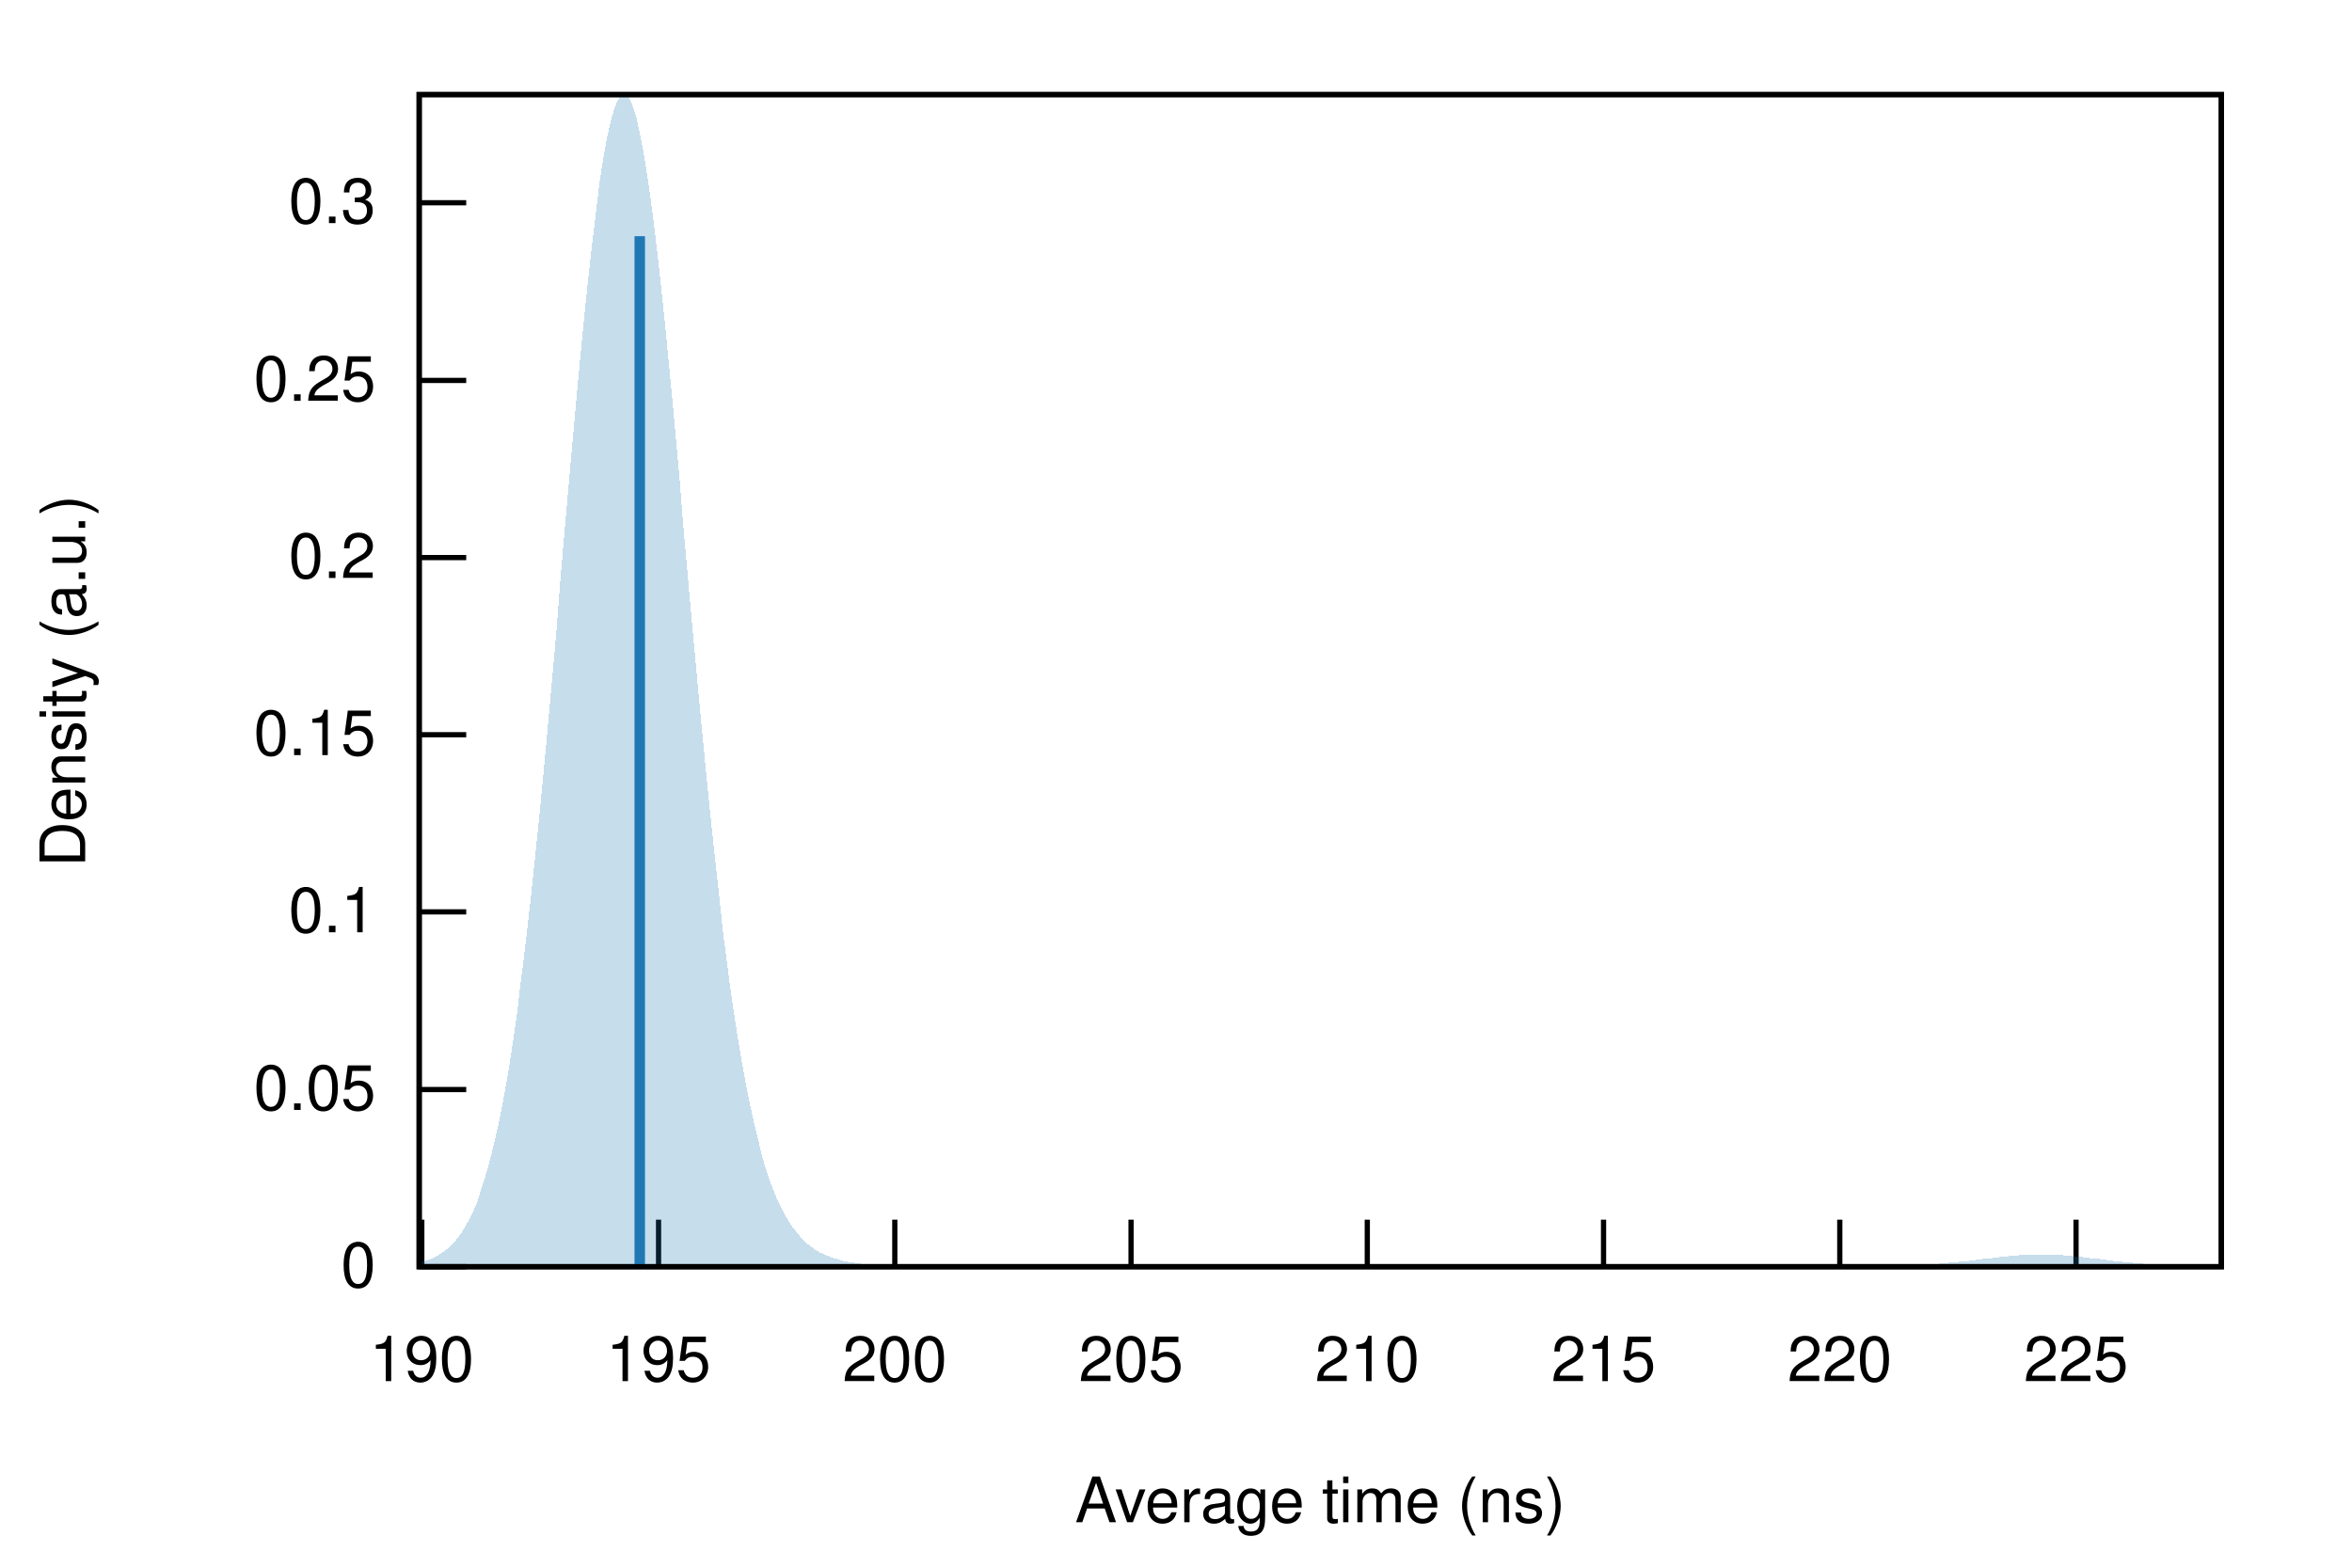
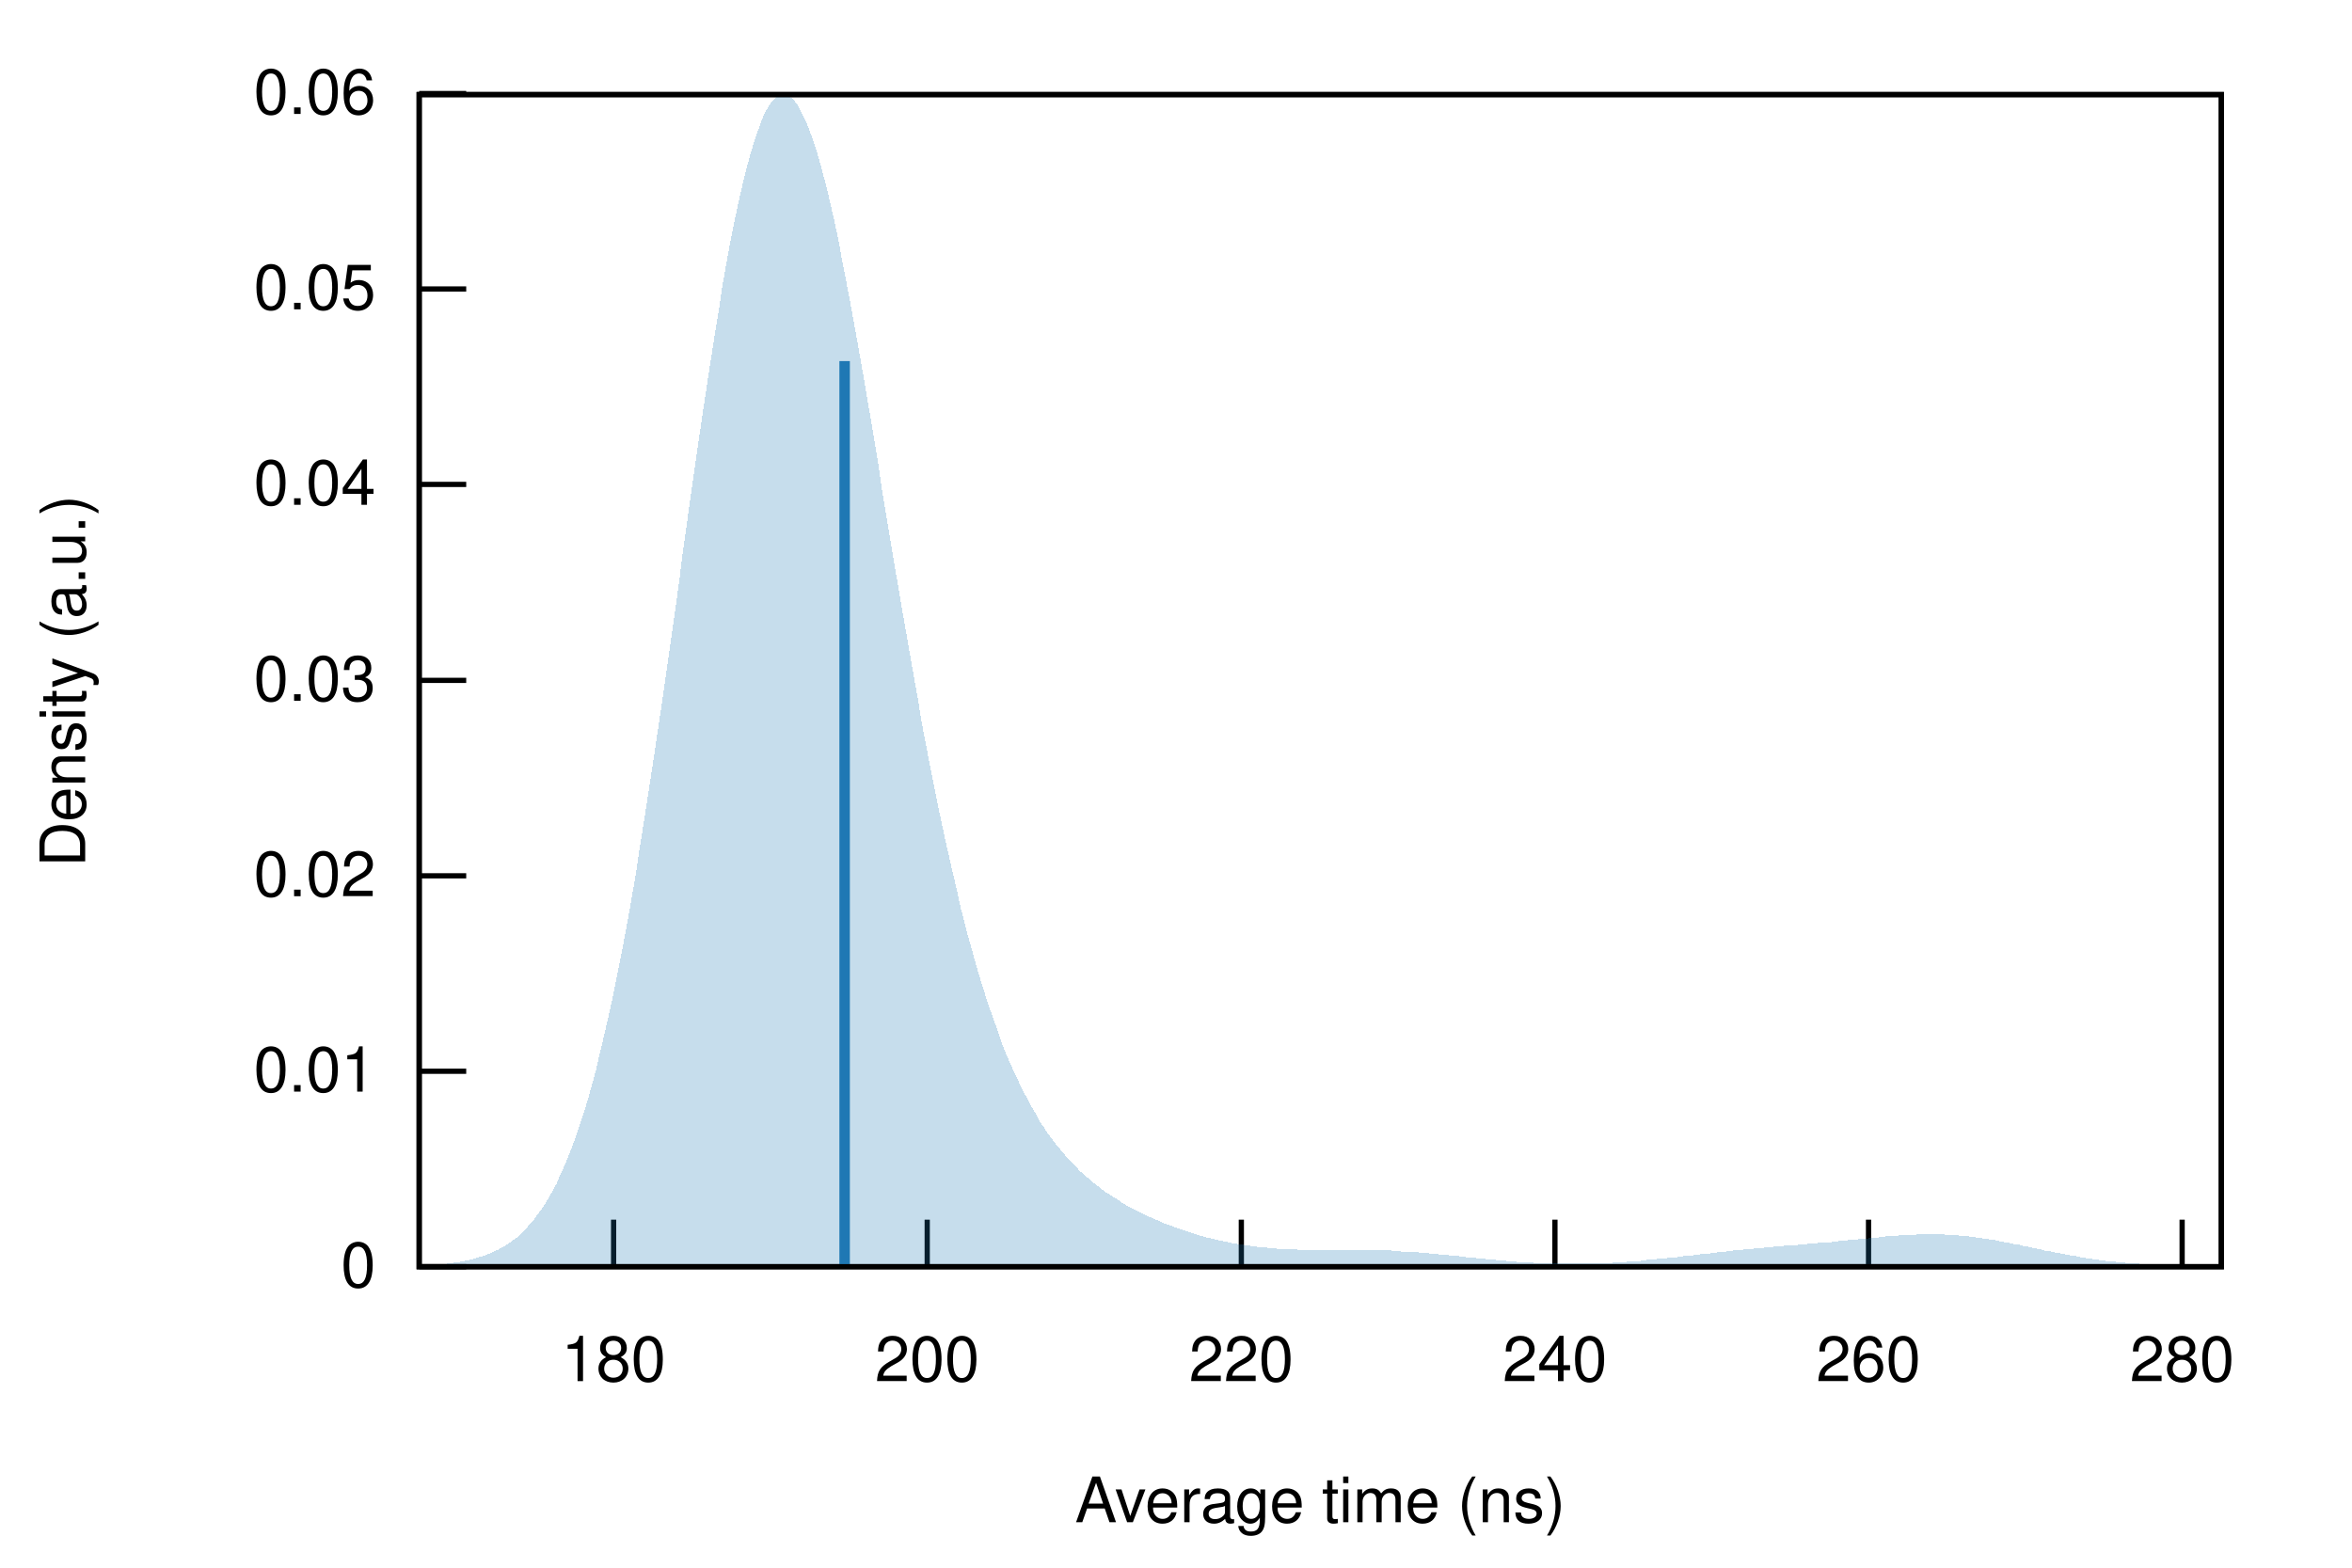
<svg xmlns="http://www.w3.org/2000/svg" xmlns:xlink="http://www.w3.org/1999/xlink" viewBox="0 0 450 300">
  <g id="gnuplot_canvas">
    <rect x="0" y="0" width="450" height="300" fill="none" />
    <defs>
      <circle id="gpDot" r="0.5" stroke-width="0.5" />
      <path id="gpPt0" stroke-width="0.222" stroke="currentColor" d="M-1,0 h2 M0,-1 v2" />
      <path id="gpPt1" stroke-width="0.222" stroke="currentColor" d="M-1,-1 L1,1 M1,-1 L-1,1" />
      <path id="gpPt2" stroke-width="0.222" stroke="currentColor" d="M-1,0 L1,0 M0,-1 L0,1 M-1,-1 L1,1 M-1,1 L1,-1" />
      <rect id="gpPt3" stroke-width="0.222" stroke="currentColor" x="-1" y="-1" width="2" height="2" />
      <rect id="gpPt4" stroke-width="0.222" stroke="currentColor" fill="currentColor" x="-1" y="-1" width="2" height="2" />
      <circle id="gpPt5" stroke-width="0.222" stroke="currentColor" cx="0" cy="0" r="1" />
      <use xlink:href="#gpPt5" id="gpPt6" fill="currentColor" stroke="none" />
      <path id="gpPt7" stroke-width="0.222" stroke="currentColor" d="M0,-1.33 L-1.33,0.67 L1.33,0.67 z" />
      <use xlink:href="#gpPt7" id="gpPt8" fill="currentColor" stroke="none" />
      <use xlink:href="#gpPt7" id="gpPt9" stroke="currentColor" transform="rotate(180)" />
      <use xlink:href="#gpPt9" id="gpPt10" fill="currentColor" stroke="none" />
      <use xlink:href="#gpPt3" id="gpPt11" stroke="currentColor" transform="rotate(45)" />
      <use xlink:href="#gpPt11" id="gpPt12" fill="currentColor" stroke="none" />
      <path id="gpPt13" stroke-width="0.222" stroke="currentColor" d="M0,1.330 L1.265,0.411 L0.782,-1.067 L-0.782,-1.076 L-1.265,0.411 z" />
      <use xlink:href="#gpPt13" id="gpPt14" fill="currentColor" stroke="none" />
      <filter id="textbox" filterUnits="objectBoundingBox" x="0" y="0" height="1" width="1">
        <feFlood flood-color="white" flood-opacity="1" result="bgnd" />
        <feComposite in="SourceGraphic" in2="bgnd" operator="atop" />
      </filter>
      <filter id="greybox" filterUnits="objectBoundingBox" x="0" y="0" height="1" width="1">
        <feFlood flood-color="lightgrey" flood-opacity="1" result="grey" />
        <feComposite in="SourceGraphic" in2="grey" operator="atop" />
      </filter>
    </defs>
    <g fill="none" color="white" stroke="currentColor" stroke-width="1.00" stroke-linecap="butt" stroke-linejoin="miter">
</g>
    <g fill="none" color="black" stroke="currentColor" stroke-width="1.00" stroke-linecap="butt" stroke-linejoin="miter">
      <path stroke="black" d="M80.2,242.4 L89.2,242.4  " />
      <g transform="translate(71.9,246.3)" stroke="none" fill="black" font-family="Helvetica" font-size="12.00" text-anchor="end">
        <text>
          <tspan font-family="Helvetica"> 0</tspan>
        </text>
      </g>
    </g>
    <g fill="none" color="black" stroke="currentColor" stroke-width="1.00" stroke-linecap="butt" stroke-linejoin="miter">
-       <path stroke="black" d="M80.2,208.5 L89.2,208.5  " />
-       <g transform="translate(71.9,212.4)" stroke="none" fill="black" font-family="Helvetica" font-size="12.00" text-anchor="end">
+       <path stroke="black" d="M80.2,205.0 L89.2,205.0  " />
+       <g transform="translate(71.9,208.9)" stroke="none" fill="black" font-family="Helvetica" font-size="12.00" text-anchor="end">
+         <text>
+           <tspan font-family="Helvetica"> 0.01</tspan>
+         </text>
+       </g>
+     </g>
+     <g fill="none" color="black" stroke="currentColor" stroke-width="1.00" stroke-linecap="butt" stroke-linejoin="miter">
+       <path stroke="black" d="M80.2,167.6 L89.2,167.6  " />
+       <g transform="translate(71.9,171.5)" stroke="none" fill="black" font-family="Helvetica" font-size="12.00" text-anchor="end">
+         <text>
+           <tspan font-family="Helvetica"> 0.02</tspan>
+         </text>
+       </g>
+     </g>
+     <g fill="none" color="black" stroke="currentColor" stroke-width="1.00" stroke-linecap="butt" stroke-linejoin="miter">
+       <path stroke="black" d="M80.2,130.2 L89.2,130.2  " />
+       <g transform="translate(71.9,134.1)" stroke="none" fill="black" font-family="Helvetica" font-size="12.00" text-anchor="end">
+         <text>
+           <tspan font-family="Helvetica"> 0.03</tspan>
+         </text>
+       </g>
+     </g>
+     <g fill="none" color="black" stroke="currentColor" stroke-width="1.00" stroke-linecap="butt" stroke-linejoin="miter">
+       <path stroke="black" d="M80.2,92.7 L89.2,92.7  " />
+       <g transform="translate(71.9,96.6)" stroke="none" fill="black" font-family="Helvetica" font-size="12.00" text-anchor="end">
+         <text>
+           <tspan font-family="Helvetica"> 0.04</tspan>
+         </text>
+       </g>
+     </g>
+     <g fill="none" color="black" stroke="currentColor" stroke-width="1.00" stroke-linecap="butt" stroke-linejoin="miter">
+       <path stroke="black" d="M80.2,55.3 L89.2,55.3  " />
+       <g transform="translate(71.9,59.2)" stroke="none" fill="black" font-family="Helvetica" font-size="12.00" text-anchor="end">
        <text>
          <tspan font-family="Helvetica"> 0.05</tspan>
        </text>
      </g>
    </g>
    <g fill="none" color="black" stroke="currentColor" stroke-width="1.00" stroke-linecap="butt" stroke-linejoin="miter">
-       <path stroke="black" d="M80.2,174.5 L89.2,174.5  " />
-       <g transform="translate(71.9,178.4)" stroke="none" fill="black" font-family="Helvetica" font-size="12.00" text-anchor="end">
+       <path stroke="black" d="M80.2,17.9 L89.2,17.9  " />
+       <g transform="translate(71.9,21.8)" stroke="none" fill="black" font-family="Helvetica" font-size="12.00" text-anchor="end">
        <text>
-           <tspan font-family="Helvetica"> 0.1</tspan>
+           <tspan font-family="Helvetica"> 0.06</tspan>
        </text>
      </g>
    </g>
    <g fill="none" color="black" stroke="currentColor" stroke-width="1.00" stroke-linecap="butt" stroke-linejoin="miter">
-       <path stroke="black" d="M80.2,140.6 L89.2,140.6  " />
-       <g transform="translate(71.9,144.5)" stroke="none" fill="black" font-family="Helvetica" font-size="12.00" text-anchor="end">
+       <path stroke="black" d="M117.4,242.4 L117.4,233.4  " />
+       <g transform="translate(117.4,264.3)" stroke="none" fill="black" font-family="Helvetica" font-size="12.00" text-anchor="middle">
        <text>
-           <tspan font-family="Helvetica"> 0.15</tspan>
+           <tspan font-family="Helvetica"> 180</tspan>
        </text>
      </g>
    </g>
    <g fill="none" color="black" stroke="currentColor" stroke-width="1.00" stroke-linecap="butt" stroke-linejoin="miter">
-       <path stroke="black" d="M80.2,106.7 L89.2,106.7  " />
-       <g transform="translate(71.9,110.6)" stroke="none" fill="black" font-family="Helvetica" font-size="12.00" text-anchor="end">
-         <text>
-           <tspan font-family="Helvetica"> 0.2</tspan>
-         </text>
-       </g>
-     </g>
-     <g fill="none" color="black" stroke="currentColor" stroke-width="1.00" stroke-linecap="butt" stroke-linejoin="miter">
-       <path stroke="black" d="M80.2,72.8 L89.2,72.8  " />
-       <g transform="translate(71.9,76.7)" stroke="none" fill="black" font-family="Helvetica" font-size="12.00" text-anchor="end">
-         <text>
-           <tspan font-family="Helvetica"> 0.25</tspan>
-         </text>
-       </g>
-     </g>
-     <g fill="none" color="black" stroke="currentColor" stroke-width="1.00" stroke-linecap="butt" stroke-linejoin="miter">
-       <path stroke="black" d="M80.2,38.8 L89.2,38.8  " />
-       <g transform="translate(71.9,42.7)" stroke="none" fill="black" font-family="Helvetica" font-size="12.00" text-anchor="end">
-         <text>
-           <tspan font-family="Helvetica"> 0.3</tspan>
-         </text>
-       </g>
-     </g>
-     <g fill="none" color="black" stroke="currentColor" stroke-width="1.00" stroke-linecap="butt" stroke-linejoin="miter">
-       <path stroke="black" d="M80.7,242.4 L80.7,233.4  " />
-       <g transform="translate(80.7,264.3)" stroke="none" fill="black" font-family="Helvetica" font-size="12.00" text-anchor="middle">
-         <text>
-           <tspan font-family="Helvetica"> 190</tspan>
-         </text>
-       </g>
-     </g>
-     <g fill="none" color="black" stroke="currentColor" stroke-width="1.00" stroke-linecap="butt" stroke-linejoin="miter">
-       <path stroke="black" d="M126.0,242.4 L126.0,233.4  " />
-       <g transform="translate(126.0,264.3)" stroke="none" fill="black" font-family="Helvetica" font-size="12.00" text-anchor="middle">
-         <text>
-           <tspan font-family="Helvetica"> 195</tspan>
-         </text>
-       </g>
-     </g>
-     <g fill="none" color="black" stroke="currentColor" stroke-width="1.00" stroke-linecap="butt" stroke-linejoin="miter">
-       <path stroke="black" d="M171.2,242.4 L171.2,233.4  " />
-       <g transform="translate(171.2,264.3)" stroke="none" fill="black" font-family="Helvetica" font-size="12.00" text-anchor="middle">
+       <path stroke="black" d="M177.4,242.4 L177.4,233.4  " />
+       <g transform="translate(177.4,264.3)" stroke="none" fill="black" font-family="Helvetica" font-size="12.00" text-anchor="middle">
        <text>
          <tspan font-family="Helvetica"> 200</tspan>
        </text>
      </g>
    </g>
    <g fill="none" color="black" stroke="currentColor" stroke-width="1.00" stroke-linecap="butt" stroke-linejoin="miter">
-       <path stroke="black" d="M216.4,242.4 L216.4,233.4  " />
-       <g transform="translate(216.4,264.3)" stroke="none" fill="black" font-family="Helvetica" font-size="12.00" text-anchor="middle">
-         <text>
-           <tspan font-family="Helvetica"> 205</tspan>
-         </text>
-       </g>
-     </g>
-     <g fill="none" color="black" stroke="currentColor" stroke-width="1.00" stroke-linecap="butt" stroke-linejoin="miter">
-       <path stroke="black" d="M261.6,242.4 L261.6,233.4  " />
-       <g transform="translate(261.6,264.3)" stroke="none" fill="black" font-family="Helvetica" font-size="12.00" text-anchor="middle">
-         <text>
-           <tspan font-family="Helvetica"> 210</tspan>
-         </text>
-       </g>
-     </g>
-     <g fill="none" color="black" stroke="currentColor" stroke-width="1.00" stroke-linecap="butt" stroke-linejoin="miter">
-       <path stroke="black" d="M306.8,242.4 L306.8,233.4  " />
-       <g transform="translate(306.8,264.3)" stroke="none" fill="black" font-family="Helvetica" font-size="12.00" text-anchor="middle">
-         <text>
-           <tspan font-family="Helvetica"> 215</tspan>
-         </text>
-       </g>
-     </g>
-     <g fill="none" color="black" stroke="currentColor" stroke-width="1.00" stroke-linecap="butt" stroke-linejoin="miter">
-       <path stroke="black" d="M352.0,242.4 L352.0,233.4  " />
-       <g transform="translate(352.0,264.3)" stroke="none" fill="black" font-family="Helvetica" font-size="12.00" text-anchor="middle">
+       <path stroke="black" d="M237.5,242.4 L237.5,233.4  " />
+       <g transform="translate(237.5,264.3)" stroke="none" fill="black" font-family="Helvetica" font-size="12.00" text-anchor="middle">
        <text>
          <tspan font-family="Helvetica"> 220</tspan>
        </text>
      </g>
    </g>
    <g fill="none" color="black" stroke="currentColor" stroke-width="1.00" stroke-linecap="butt" stroke-linejoin="miter">
-       <path stroke="black" d="M397.2,242.4 L397.2,233.4  " />
-       <g transform="translate(397.2,264.3)" stroke="none" fill="black" font-family="Helvetica" font-size="12.00" text-anchor="middle">
+       <path stroke="black" d="M297.5,242.4 L297.5,233.4  " />
+       <g transform="translate(297.5,264.3)" stroke="none" fill="black" font-family="Helvetica" font-size="12.00" text-anchor="middle">
        <text>
-           <tspan font-family="Helvetica"> 225</tspan>
+           <tspan font-family="Helvetica"> 240</tspan>
+         </text>
+       </g>
+     </g>
+     <g fill="none" color="black" stroke="currentColor" stroke-width="1.00" stroke-linecap="butt" stroke-linejoin="miter">
+       <path stroke="black" d="M357.5,242.4 L357.5,233.4  " />
+       <g transform="translate(357.5,264.3)" stroke="none" fill="black" font-family="Helvetica" font-size="12.00" text-anchor="middle">
+         <text>
+           <tspan font-family="Helvetica"> 260</tspan>
+         </text>
+       </g>
+     </g>
+     <g fill="none" color="black" stroke="currentColor" stroke-width="1.00" stroke-linecap="butt" stroke-linejoin="miter">
+       <path stroke="black" d="M417.5,242.4 L417.5,233.4  " />
+       <g transform="translate(417.5,264.3)" stroke="none" fill="black" font-family="Helvetica" font-size="12.00" text-anchor="middle">
+         <text>
+           <tspan font-family="Helvetica"> 280</tspan>
        </text>
      </g>
    </g>
    <g fill="none" color="black" stroke="currentColor" stroke-width="1.00" stroke-linecap="butt" stroke-linejoin="miter">
</g>
    <g fill="none" color="black" stroke="currentColor" stroke-width="1.00" stroke-linecap="butt" stroke-linejoin="miter">
      <path stroke="black" d="M80.2,18.1 L80.2,242.4 L425.0,242.4 L425.0,18.1 L80.2,18.1 Z  " />
    </g>
    <g fill="none" color="black" stroke="currentColor" stroke-width="1.00" stroke-linecap="butt" stroke-linejoin="miter">
      <g transform="translate(16.3,130.3) rotate(270)" stroke="none" fill="black" font-family="Helvetica" font-size="12.00" text-anchor="middle">
        <text>
          <tspan font-family="Helvetica">Density (a.u.)</tspan>
        </text>
      </g>
    </g>
    <g fill="none" color="black" stroke="currentColor" stroke-width="1.00" stroke-linecap="butt" stroke-linejoin="miter">
      <g transform="translate(252.6,291.3)" stroke="none" fill="black" font-family="Helvetica" font-size="12.00" text-anchor="middle">
        <text>
          <tspan font-family="Helvetica">Average time (ns)</tspan>
        </text>
      </g>
    </g>
    <g fill="none" color="black" stroke="currentColor" stroke-width="1.00" stroke-linecap="butt" stroke-linejoin="miter">
</g>
    <g id="gnuplot_plot_1">
      <g fill="none" color="black" stroke="currentColor" stroke-width="1.00" stroke-linecap="butt" stroke-linejoin="miter">
        <g stroke="none" shape-rendering="crispEdges">
-           <polygon fill="rgb( 31, 120, 180)" fill-opacity="0.25" points="80.2,241.6 80.9,241.4 81.6,241.2 82.3,241.0 83.0,240.7 83.7,240.3 84.3,239.9 85.0,239.4 85.7,238.9 86.4,238.2 87.1,237.5 87.8,236.6 88.5,235.6 89.2,234.4 89.9,233.1 90.6,231.7 91.3,230.0 91.9,228.1 92.6,226.0 93.3,223.6 94.0,221.0 94.7,218.1 95.4,215.0 96.1,211.5 96.8,207.7 97.5,203.5 98.2,199.0 98.9,194.2 99.5,189.0 100.2,183.5 100.9,177.6 101.6,171.4 102.3,164.8 103.0,158.0 103.7,150.9 104.4,143.5 105.1,135.9 105.8,128.2 106.5,120.3 107.1,112.3 107.8,104.2 108.5,96.2 109.2,88.3 109.9,80.5 110.6,72.9 111.3,65.5 112.0,58.5 112.7,51.9 113.4,45.7 114.1,40.0 114.7,34.9 115.4,30.4 116.1,26.5 116.8,23.4 117.5,20.9 118.2,19.2 118.9,18.3 119.6,18.1 120.3,18.7 121.0,20.1 121.7,22.2 122.3,25.0 123.0,28.5 123.7,32.7 124.4,37.5 125.1,42.8 125.8,48.7 126.5,55.0 127.2,61.7 127.9,68.8 128.6,76.1 129.3,83.7 130.0,91.4 130.6,99.1 131.3,107.0 132.0,114.8 132.7,122.5 133.4,130.1 134.1,137.6 134.8,144.8 135.5,151.9 136.2,158.7 136.9,165.2 137.6,171.4 138.2,177.3 138.9,182.8 139.6,188.1 140.3,193.0 141.0,197.6 141.7,201.9 142.4,205.8 143.1,209.5 143.8,212.8 144.5,215.9 145.2,218.7 145.8,221.3 146.5,223.6 147.2,225.7 147.9,227.6 148.6,229.3 149.3,230.8 150.0,232.2 150.7,233.4 151.4,234.5 152.1,235.4 152.8,236.3 153.4,237.0 154.1,237.7 154.8,238.3 155.5,238.8 156.2,239.3 156.9,239.7 157.6,240.0 158.3,240.3 159.0,240.6 159.7,240.8 160.4,241.0 161.0,241.2 161.7,241.4 162.4,241.5 163.1,241.6 163.8,241.7 164.5,241.8 165.2,241.9 165.9,242.0 166.6,242.0 167.3,242.1 168.0,242.1 168.6,242.2 169.3,242.2 170.0,242.2 170.7,242.3 171.4,242.3 172.1,242.3 172.8,242.3 173.5,242.3 174.2,242.3 174.9,242.4 175.6,242.4 176.2,242.4 176.9,242.4 177.6,242.4 178.3,242.4 179.0,242.4 179.7,242.4 180.4,242.4 181.1,242.4 181.8,242.4 182.5,242.4 183.2,242.4 183.8,242.4 184.5,242.4 185.2,242.4 185.9,242.4 186.6,242.4 187.3,242.4 188.0,242.4 188.7,242.4 189.4,242.4 190.1,242.4 190.8,242.4 191.4,242.4 192.1,242.4 192.8,242.4 193.5,242.4 194.2,242.4 194.9,242.4 195.6,242.4 196.3,242.4 197.0,242.4 197.7,242.4 198.4,242.4 199.0,242.4 199.7,242.4 200.4,242.4 201.1,242.4 201.8,242.4 202.5,242.4 203.2,242.4 203.9,242.4 204.6,242.4 205.3,242.4 206.0,242.4 206.6,242.4 207.3,242.4 208.0,242.4 208.7,242.4 209.4,242.4 210.1,242.4 210.8,242.4 211.5,242.4 212.2,242.4 212.9,242.4 213.6,242.4 214.3,242.4 214.9,242.4 215.6,242.4 216.3,242.4 217.0,242.4 217.7,242.4 218.4,242.4 219.1,242.4 219.8,242.4 220.5,242.4 221.2,242.4 221.9,242.4 222.5,242.4 223.2,242.4 223.9,242.4 224.6,242.4 225.3,242.4 226.0,242.4 226.7,242.4 227.4,242.4 228.1,242.4 228.8,242.4 229.5,242.4 230.1,242.4 230.8,242.4 231.5,242.4 232.2,242.4 232.9,242.4 233.6,242.4 234.3,242.4 235.0,242.4 235.7,242.4 236.4,242.4 237.1,242.4 237.7,242.4 238.4,242.4 239.1,242.4 239.8,242.4 240.5,242.4 241.2,242.4 241.9,242.4 242.6,242.4 243.3,242.4 244.0,242.4 244.7,242.4 245.3,242.4 246.0,242.4 246.7,242.4 247.4,242.4 248.1,242.4 248.8,242.4 249.5,242.4 250.2,242.4 250.9,242.4 251.6,242.4 252.3,242.4 252.9,242.4 253.6,242.4 254.3,242.4 255.0,242.4 255.7,242.4 256.4,242.4 257.1,242.4 257.8,242.4 258.5,242.4 259.2,242.4 259.9,242.4 260.5,242.4 261.2,242.4 261.9,242.4 262.6,242.4 263.3,242.4 264.0,242.4 264.7,242.4 265.4,242.4 266.1,242.4 266.8,242.4 267.5,242.4 268.1,242.4 268.8,242.4 269.5,242.4 270.2,242.4 270.9,242.4 271.6,242.4 272.3,242.4 273.0,242.4 273.7,242.4 274.4,242.4 275.1,242.4 275.7,242.4 276.4,242.4 277.1,242.4 277.8,242.4 278.5,242.4 279.2,242.4 279.9,242.4 280.6,242.4 281.3,242.4 282.0,242.4 282.7,242.4 283.3,242.4 284.0,242.4 284.7,242.4 285.4,242.4 286.1,242.4 286.8,242.4 287.5,242.4 288.2,242.4 288.9,242.4 289.6,242.4 290.3,242.4 290.9,242.4 291.6,242.4 292.3,242.4 293.0,242.4 293.7,242.4 294.4,242.4 295.1,242.4 295.8,242.4 296.5,242.4 297.2,242.4 297.9,242.4 298.6,242.4 299.2,242.4 299.9,242.4 300.6,242.4 301.3,242.4 302.0,242.4 302.7,242.4 303.4,242.4 304.1,242.4 304.8,242.4 305.5,242.4 306.2,242.4 306.8,242.4 307.5,242.4 308.2,242.4 308.9,242.4 309.6,242.4 310.3,242.4 311.0,242.4 311.7,242.4 312.4,242.4 313.1,242.4 313.8,242.4 314.4,242.4 315.1,242.4 315.8,242.4 316.5,242.4 317.2,242.4 317.9,242.4 318.6,242.4 319.3,242.4 320.0,242.4 320.7,242.4 321.4,242.4 322.0,242.4 322.7,242.4 323.4,242.4 324.1,242.4 324.8,242.4 325.5,242.4 326.2,242.4 326.9,242.4 327.6,242.4 328.3,242.4 329.0,242.4 329.6,242.4 330.3,242.4 331.0,242.4 331.7,242.4 332.4,242.4 333.1,242.4 333.8,242.4 334.5,242.4 335.2,242.4 335.9,242.4 336.6,242.4 337.2,242.4 337.9,242.4 338.6,242.4 339.3,242.4 340.0,242.4 340.7,242.4 341.4,242.4 342.1,242.4 342.8,242.4 343.5,242.4 344.2,242.4 344.8,242.4 345.5,242.4 346.2,242.4 346.9,242.4 347.6,242.4 348.3,242.4 349.0,242.4 349.7,242.4 350.4,242.4 351.1,242.4 351.8,242.4 352.4,242.4 353.1,242.4 353.8,242.4 354.5,242.4 355.2,242.4 355.9,242.4 356.6,242.4 357.3,242.4 358.0,242.4 358.7,242.3 359.4,242.3 360.0,242.3 360.7,242.3 361.4,242.3 362.1,242.3 362.8,242.3 363.5,242.2 364.2,242.2 364.9,242.2 365.6,242.2 366.3,242.1 367.0,242.1 367.6,242.1 368.3,242.0 369.0,242.0 369.7,241.9 370.4,241.9 371.1,241.8 371.8,241.8 372.5,241.7 373.2,241.6 373.9,241.6 374.6,241.5 375.2,241.4 375.9,241.3 376.6,241.3 377.3,241.2 378.0,241.1 378.7,241.0 379.4,240.9 380.1,240.8 380.8,240.8 381.5,240.7 382.2,240.6 382.9,240.5 383.5,240.4 384.2,240.4 384.9,240.3 385.6,240.3 386.3,240.2 387.0,240.2 387.7,240.1 388.4,240.1 389.1,240.1 389.8,240.1 390.5,240.1 391.1,240.1 391.8,240.1 392.5,240.1 393.2,240.1 393.9,240.2 394.6,240.2 395.3,240.3 396.0,240.3 396.7,240.4 397.4,240.4 398.1,240.5 398.7,240.6 399.4,240.7 400.1,240.8 400.8,240.8 401.5,240.9 402.2,241.0 402.9,241.1 403.6,241.2 404.3,241.3 405.0,241.3 405.7,241.4 406.3,241.5 407.0,241.6 407.7,241.6 408.4,241.7 409.1,241.8 409.8,241.8 410.5,241.9 411.2,241.9 411.9,242.0 412.6,242.0 413.3,242.1 413.9,242.1 414.6,242.1 415.3,242.2 416.0,242.2 416.7,242.2 417.4,242.2 418.1,242.3 418.8,242.3 419.5,242.3 420.2,242.3 420.9,242.3 421.5,242.3 422.2,242.3 422.9,242.4 423.6,242.4 424.3,242.4 425.0,242.4 425.0,242.4 424.3,242.4 423.6,242.4 422.9,242.4 422.2,242.4 421.5,242.4 420.9,242.4 420.2,242.4 419.5,242.4 418.8,242.4 418.1,242.4 417.4,242.4 416.7,242.4 416.0,242.4 415.3,242.4 414.6,242.4 413.9,242.4 413.3,242.4 412.6,242.4 411.9,242.4 411.2,242.4 410.5,242.4 409.8,242.4 409.1,242.4 408.4,242.4 407.7,242.4 407.0,242.4 406.3,242.4 405.7,242.4 405.0,242.4 404.3,242.4 403.6,242.4 402.9,242.4 402.2,242.4 401.5,242.4 400.8,242.4 400.1,242.4 399.4,242.4 398.7,242.4 398.1,242.4 397.4,242.4 396.7,242.4 396.0,242.4 395.3,242.4 394.6,242.4 393.9,242.4 393.2,242.4 392.5,242.4 391.8,242.4 391.1,242.4 390.5,242.4 389.8,242.4 389.1,242.4 388.4,242.4 387.7,242.4 387.0,242.4 386.3,242.4 385.6,242.4 384.9,242.4 384.2,242.4 383.5,242.4 382.9,242.4 382.2,242.4 381.5,242.4 380.8,242.4 380.1,242.4 379.4,242.4 378.7,242.4 378.0,242.4 377.3,242.4 376.6,242.4 375.9,242.4 375.2,242.4 374.6,242.4 373.9,242.4 373.2,242.4 372.5,242.4 371.8,242.4 371.1,242.4 370.4,242.4 369.7,242.4 369.0,242.4 368.3,242.4 367.6,242.4 367.0,242.4 366.3,242.4 365.6,242.4 364.9,242.4 364.2,242.4 363.5,242.4 362.8,242.4 362.1,242.4 361.4,242.4 360.7,242.4 360.0,242.4 359.4,242.4 358.7,242.4 358.0,242.4 357.3,242.4 356.6,242.4 355.9,242.4 355.2,242.4 354.5,242.4 353.8,242.4 353.1,242.4 352.4,242.4 351.8,242.4 351.1,242.4 350.4,242.4 349.7,242.4 349.0,242.4 348.3,242.4 347.6,242.4 346.9,242.4 346.2,242.4 345.5,242.4 344.8,242.4 344.2,242.4 343.5,242.4 342.8,242.4 342.1,242.4 341.4,242.4 340.7,242.4 340.0,242.4 339.3,242.4 338.6,242.4 337.9,242.4 337.2,242.4 336.6,242.4 335.9,242.4 335.2,242.4 334.5,242.4 333.8,242.4 333.1,242.4 332.4,242.4 331.7,242.4 331.0,242.4 330.3,242.4 329.6,242.4 329.0,242.4 328.3,242.4 327.6,242.4 326.9,242.4 326.2,242.4 325.5,242.4 324.8,242.4 324.1,242.4 323.4,242.4 322.7,242.4 322.0,242.4 321.4,242.4 320.7,242.4 320.0,242.4 319.3,242.4 318.6,242.4 317.9,242.4 317.2,242.4 316.5,242.4 315.8,242.4 315.1,242.4 314.4,242.4 313.8,242.4 313.1,242.4 312.4,242.4 311.7,242.4 311.0,242.4 310.3,242.4 309.6,242.4 308.9,242.4 308.2,242.4 307.5,242.4 306.8,242.4 306.2,242.4 305.5,242.4 304.8,242.4 304.1,242.4 303.4,242.4 302.7,242.4 302.0,242.4 301.3,242.4 300.6,242.4 299.9,242.4 299.2,242.4 298.6,242.4 297.9,242.4 297.2,242.4 296.5,242.4 295.8,242.4 295.1,242.4 294.4,242.4 293.7,242.4 293.0,242.4 292.3,242.4 291.6,242.4 290.9,242.4 290.3,242.4 289.6,242.4 288.9,242.4 288.2,242.4 287.5,242.4 286.8,242.4 286.1,242.4 285.4,242.4 284.7,242.4 284.0,242.4 283.3,242.4 282.7,242.4 282.0,242.4 281.3,242.4 280.6,242.4 279.9,242.4 279.2,242.4 278.5,242.4 277.8,242.4 277.1,242.4 276.4,242.4 275.7,242.4 275.1,242.4 274.4,242.4 273.7,242.4 273.0,242.4 272.3,242.4 271.6,242.4 270.9,242.4 270.2,242.4 269.5,242.4 268.8,242.4 268.1,242.4 267.5,242.4 266.8,242.4 266.1,242.4 265.4,242.4 264.7,242.4 264.0,242.4 263.3,242.4 262.6,242.4 261.9,242.4 261.2,242.4 260.5,242.4 259.9,242.4 259.2,242.4 258.5,242.4 257.8,242.4 257.1,242.4 256.4,242.4 255.7,242.4 255.0,242.4 254.3,242.4 253.6,242.4 252.9,242.4 252.3,242.4 251.6,242.4 250.9,242.4 250.2,242.4 249.5,242.4 248.8,242.4 248.1,242.4 247.4,242.4 246.7,242.4 246.0,242.4 245.3,242.4 244.7,242.4 244.0,242.4 243.3,242.4 242.6,242.4 241.9,242.4 241.2,242.4 240.5,242.4 239.8,242.4 239.1,242.4 238.4,242.4 237.7,242.4 237.1,242.4 236.4,242.4 235.7,242.4 235.0,242.4 234.3,242.4 233.6,242.4 232.9,242.4 232.2,242.4 231.5,242.4 230.8,242.4 230.1,242.4 229.5,242.4 228.8,242.4 228.1,242.4 227.4,242.4 226.7,242.4 226.0,242.4 225.3,242.4 224.6,242.4 223.9,242.4 223.2,242.4 222.5,242.4 221.9,242.4 221.2,242.4 220.5,242.4 219.8,242.4 219.1,242.4 218.4,242.4 217.7,242.4 217.0,242.4 216.3,242.4 215.6,242.4 214.9,242.4 214.3,242.4 213.6,242.4 212.9,242.4 212.2,242.4 211.5,242.4 210.8,242.4 210.1,242.4 209.4,242.4 208.7,242.4 208.0,242.4 207.3,242.4 206.6,242.4 206.0,242.4 205.3,242.4 204.6,242.4 203.9,242.4 203.2,242.4 202.5,242.4 201.8,242.4 201.1,242.4 200.4,242.4 199.7,242.4 199.0,242.4 198.4,242.4 197.7,242.4 197.0,242.4 196.3,242.4 195.6,242.4 194.9,242.4 194.2,242.4 193.5,242.4 192.8,242.4 192.1,242.4 191.4,242.4 190.8,242.4 190.1,242.4 189.4,242.4 188.7,242.4 188.0,242.4 187.3,242.4 186.6,242.4 185.9,242.4 185.2,242.4 184.5,242.4 183.8,242.4 183.2,242.4 182.5,242.4 181.8,242.4 181.1,242.4 180.4,242.4 179.7,242.4 179.0,242.4 178.3,242.4 177.6,242.4 176.9,242.4 176.2,242.4 175.6,242.4 174.9,242.4 174.2,242.4 173.5,242.4 172.8,242.4 172.1,242.4 171.4,242.4 170.7,242.4 170.0,242.4 169.3,242.4 168.6,242.4 168.0,242.4 167.3,242.4 166.6,242.4 165.9,242.4 165.2,242.4 164.5,242.4 163.8,242.4 163.1,242.4 162.4,242.4 161.7,242.4 161.0,242.4 160.4,242.4 159.7,242.4 159.0,242.4 158.3,242.4 157.6,242.4 156.9,242.4 156.2,242.4 155.5,242.4 154.8,242.4 154.1,242.4 153.4,242.4 152.8,242.4 152.1,242.4 151.4,242.4 150.7,242.4 150.0,242.4 149.3,242.4 148.6,242.4 147.9,242.4 147.2,242.4 146.5,242.4 145.8,242.4 145.2,242.4 144.5,242.4 143.8,242.4 143.1,242.4 142.4,242.4 141.7,242.4 141.0,242.4 140.3,242.4 139.6,242.4 138.9,242.4 138.2,242.4 137.6,242.4 136.9,242.4 136.2,242.4 135.5,242.4 134.8,242.4 134.1,242.4 133.4,242.4 132.7,242.4 132.0,242.4 131.3,242.4 130.6,242.4 130.0,242.4 129.3,242.4 128.6,242.4 127.9,242.4 127.2,242.4 126.5,242.4 125.8,242.4 125.1,242.4 124.4,242.4 123.7,242.4 123.0,242.4 122.3,242.4 121.7,242.4 121.0,242.4 120.3,242.4 119.6,242.4 118.9,242.4 118.2,242.4 117.5,242.4 116.8,242.4 116.1,242.4 115.4,242.4 114.7,242.4 114.1,242.4 113.4,242.4 112.7,242.4 112.0,242.4 111.3,242.4 110.6,242.4 109.9,242.4 109.2,242.4 108.5,242.4 107.8,242.4 107.1,242.4 106.5,242.4 105.8,242.4 105.1,242.4 104.4,242.4 103.7,242.4 103.0,242.4 102.3,242.4 101.6,242.4 100.9,242.4 100.2,242.4 99.5,242.4 98.9,242.4 98.2,242.4 97.5,242.4 96.8,242.4 96.1,242.4 95.4,242.4 94.7,242.4 94.0,242.4 93.3,242.4 92.6,242.4 91.9,242.4 91.3,242.4 90.6,242.4 89.9,242.4 89.2,242.4 88.5,242.4 87.8,242.4 87.1,242.4 86.4,242.4 85.7,242.4 85.0,242.4 84.3,242.4 83.7,242.4 83.0,242.4 82.3,242.4 81.6,242.4 80.9,242.4 80.2,242.4 " />
+           <polygon fill="rgb( 31, 120, 180)" fill-opacity="0.25" points="80.2,242.2 80.9,242.2 81.6,242.1 82.3,242.1 83.0,242.0 83.7,242.0 84.3,241.9 85.0,241.9 85.7,241.8 86.4,241.7 87.1,241.6 87.8,241.5 88.5,241.4 89.2,241.2 89.9,241.1 90.6,240.9 91.3,240.7 91.9,240.5 92.6,240.3 93.3,240.0 94.0,239.8 94.7,239.4 95.4,239.1 96.1,238.7 96.8,238.3 97.5,237.8 98.2,237.3 98.9,236.8 99.5,236.2 100.2,235.5 100.9,234.8 101.6,234.0 102.3,233.2 103.0,232.2 103.7,231.3 104.4,230.2 105.1,229.0 105.8,227.8 106.5,226.5 107.1,225.0 107.8,223.5 108.5,221.9 109.2,220.1 109.9,218.3 110.6,216.3 111.3,214.2 112.0,212.0 112.7,209.6 113.4,207.1 114.1,204.5 114.7,201.8 115.4,198.9 116.1,195.9 116.8,192.8 117.5,189.5 118.2,186.0 118.9,182.5 119.6,178.8 120.3,175.0 121.0,171.0 121.7,167.0 122.3,162.8 123.0,158.5 123.7,154.0 124.4,149.5 125.1,144.9 125.8,140.2 126.5,135.5 127.2,130.7 127.9,125.8 128.6,120.9 129.3,115.9 130.0,110.9 130.6,105.9 131.3,101.0 132.0,96.0 132.7,91.1 133.4,86.2 134.1,81.4 134.8,76.7 135.5,72.1 136.2,67.6 136.9,63.1 137.6,58.9 138.2,54.8 138.9,50.8 139.6,47.0 140.3,43.4 141.0,40.1 141.7,36.9 142.4,33.9 143.1,31.2 143.8,28.7 144.5,26.5 145.2,24.5 145.8,22.8 146.5,21.3 147.2,20.1 147.9,19.2 148.6,18.6 149.3,18.2 150.0,18.1 150.7,18.3 151.4,18.7 152.1,19.4 152.8,20.4 153.4,21.6 154.1,23.0 154.8,24.7 155.5,26.7 156.2,28.8 156.9,31.2 157.6,33.8 158.3,36.5 159.0,39.5 159.7,42.6 160.4,45.8 161.0,49.2 161.7,52.8 162.4,56.4 163.1,60.2 163.8,64.1 164.5,68.0 165.2,72.0 165.9,76.1 166.6,80.2 167.3,84.4 168.0,88.6 168.6,92.8 169.3,97.0 170.0,101.2 170.7,105.4 171.4,109.6 172.1,113.7 172.8,117.8 173.5,121.8 174.2,125.8 174.9,129.8 175.6,133.6 176.2,137.4 176.9,141.2 177.6,144.8 178.3,148.4 179.0,151.9 179.7,155.3 180.4,158.6 181.1,161.8 181.8,164.9 182.5,167.9 183.2,170.9 183.8,173.7 184.5,176.4 185.2,179.1 185.9,181.6 186.6,184.1 187.3,186.5 188.0,188.8 188.7,191.0 189.4,193.1 190.1,195.1 190.8,197.0 191.4,198.9 192.1,200.7 192.8,202.4 193.5,204.0 194.2,205.6 194.9,207.0 195.6,208.5 196.3,209.8 197.0,211.1 197.7,212.4 198.4,213.5 199.0,214.7 199.7,215.7 200.4,216.8 201.1,217.7 201.8,218.7 202.5,219.5 203.2,220.4 203.9,221.2 204.6,222.0 205.3,222.7 206.0,223.4 206.6,224.1 207.3,224.7 208.0,225.3 208.7,225.9 209.4,226.5 210.1,227.0 210.8,227.6 211.5,228.1 212.2,228.5 212.9,229.0 213.6,229.4 214.3,229.9 214.9,230.3 215.6,230.7 216.3,231.1 217.0,231.4 217.7,231.8 218.4,232.1 219.1,232.5 219.8,232.8 220.5,233.1 221.2,233.4 221.9,233.7 222.5,234.0 223.2,234.3 223.9,234.5 224.6,234.8 225.3,235.0 226.0,235.3 226.7,235.5 227.4,235.7 228.1,236.0 228.8,236.2 229.5,236.4 230.1,236.6 230.8,236.8 231.5,236.9 232.2,237.1 232.9,237.3 233.6,237.4 234.3,237.6 235.0,237.7 235.7,237.9 236.4,238.0 237.1,238.1 237.7,238.2 238.4,238.3 239.1,238.4 239.8,238.5 240.5,238.6 241.2,238.7 241.9,238.7 242.6,238.8 243.3,238.9 244.0,238.9 244.7,239.0 245.3,239.0 246.0,239.1 246.7,239.1 247.4,239.1 248.1,239.1 248.8,239.2 249.5,239.2 250.2,239.2 250.9,239.2 251.6,239.2 252.3,239.2 252.9,239.2 253.6,239.2 254.3,239.2 255.0,239.2 255.7,239.2 256.4,239.2 257.1,239.2 257.8,239.2 258.5,239.2 259.2,239.2 259.9,239.2 260.5,239.2 261.2,239.2 261.9,239.2 262.6,239.2 263.3,239.3 264.0,239.3 264.7,239.3 265.4,239.3 266.1,239.3 266.8,239.4 267.5,239.4 268.1,239.5 268.8,239.5 269.5,239.5 270.2,239.6 270.9,239.6 271.6,239.7 272.3,239.7 273.0,239.8 273.7,239.9 274.4,239.9 275.1,240.0 275.7,240.1 276.4,240.1 277.1,240.2 277.8,240.3 278.5,240.3 279.2,240.4 279.9,240.5 280.6,240.6 281.3,240.6 282.0,240.7 282.7,240.8 283.3,240.8 284.0,240.9 284.7,241.0 285.4,241.0 286.1,241.1 286.8,241.2 287.5,241.2 288.2,241.3 288.9,241.3 289.6,241.4 290.3,241.5 290.9,241.5 291.6,241.5 292.3,241.6 293.0,241.6 293.7,241.7 294.4,241.7 295.1,241.7 295.8,241.8 296.5,241.8 297.2,241.8 297.9,241.8 298.6,241.8 299.2,241.8 299.9,241.8 300.6,241.8 301.3,241.8 302.0,241.8 302.7,241.8 303.4,241.8 304.1,241.8 304.8,241.8 305.5,241.8 306.2,241.7 306.8,241.7 307.5,241.7 308.2,241.7 308.9,241.6 309.6,241.6 310.3,241.5 311.0,241.5 311.7,241.4 312.4,241.4 313.1,241.3 313.8,241.3 314.4,241.2 315.1,241.1 315.8,241.1 316.5,241.0 317.2,240.9 317.9,240.9 318.6,240.8 319.3,240.7 320.0,240.6 320.7,240.6 321.4,240.5 322.0,240.4 322.7,240.3 323.4,240.3 324.1,240.2 324.8,240.1 325.5,240.0 326.2,239.9 326.9,239.9 327.6,239.8 328.3,239.7 329.0,239.6 329.6,239.5 330.3,239.5 331.0,239.4 331.7,239.3 332.4,239.2 333.1,239.2 333.8,239.1 334.5,239.0 335.2,239.0 335.9,238.9 336.6,238.8 337.2,238.8 337.9,238.7 338.6,238.7 339.3,238.6 340.0,238.5 340.7,238.5 341.4,238.4 342.1,238.4 342.8,238.3 343.5,238.3 344.2,238.2 344.8,238.1 345.5,238.1 346.2,238.0 346.9,238.0 347.6,237.9 348.3,237.8 349.0,237.8 349.7,237.7 350.4,237.7 351.1,237.6 351.8,237.5 352.4,237.5 353.1,237.4 353.8,237.3 354.5,237.3 355.2,237.2 355.9,237.1 356.6,237.0 357.3,237.0 358.0,236.9 358.7,236.8 359.4,236.8 360.0,236.7 360.7,236.6 361.4,236.6 362.1,236.5 362.8,236.5 363.5,236.4 364.2,236.4 364.9,236.3 365.6,236.3 366.3,236.3 367.0,236.2 367.6,236.2 368.3,236.2 369.0,236.2 369.7,236.2 370.4,236.2 371.1,236.2 371.8,236.2 372.5,236.3 373.2,236.3 373.9,236.4 374.6,236.4 375.2,236.5 375.9,236.5 376.6,236.6 377.3,236.7 378.0,236.8 378.7,236.9 379.4,237.0 380.1,237.1 380.8,237.2 381.5,237.3 382.2,237.4 382.9,237.6 383.5,237.7 384.2,237.8 384.9,238.0 385.6,238.1 386.3,238.2 387.0,238.4 387.7,238.5 388.4,238.7 389.1,238.8 389.8,239.0 390.5,239.1 391.1,239.3 391.8,239.4 392.5,239.5 393.2,239.7 393.9,239.8 394.6,239.9 395.3,240.1 396.0,240.2 396.7,240.3 397.4,240.4 398.1,240.6 398.7,240.7 399.4,240.8 400.1,240.9 400.8,241.0 401.5,241.1 402.2,241.2 402.9,241.3 403.6,241.3 404.3,241.4 405.0,241.5 405.7,241.6 406.3,241.6 407.0,241.7 407.7,241.7 408.4,241.8 409.1,241.8 409.8,241.9 410.5,241.9 411.2,242.0 411.9,242.0 412.6,242.0 413.3,242.1 413.9,242.1 414.6,242.1 415.3,242.2 416.0,242.2 416.7,242.2 417.4,242.2 418.1,242.2 418.8,242.3 419.5,242.3 420.2,242.3 420.9,242.3 421.5,242.3 422.2,242.3 422.9,242.3 423.6,242.3 424.3,242.3 425.0,242.4 425.0,242.4 424.3,242.4 423.6,242.4 422.9,242.4 422.2,242.4 421.5,242.4 420.9,242.4 420.2,242.4 419.5,242.4 418.8,242.4 418.1,242.4 417.4,242.4 416.7,242.4 416.0,242.4 415.3,242.4 414.6,242.4 413.9,242.4 413.3,242.4 412.6,242.4 411.9,242.4 411.2,242.4 410.5,242.4 409.8,242.4 409.1,242.4 408.4,242.4 407.7,242.4 407.0,242.4 406.3,242.4 405.7,242.4 405.0,242.4 404.3,242.4 403.6,242.4 402.9,242.4 402.2,242.4 401.5,242.4 400.8,242.4 400.1,242.4 399.4,242.4 398.7,242.4 398.1,242.4 397.4,242.4 396.7,242.4 396.0,242.4 395.3,242.4 394.6,242.4 393.9,242.4 393.2,242.4 392.5,242.4 391.8,242.4 391.1,242.4 390.5,242.4 389.8,242.4 389.1,242.4 388.4,242.4 387.7,242.4 387.0,242.4 386.3,242.4 385.6,242.4 384.9,242.4 384.2,242.4 383.5,242.4 382.9,242.4 382.2,242.4 381.5,242.4 380.8,242.4 380.1,242.4 379.4,242.4 378.7,242.4 378.0,242.4 377.3,242.4 376.6,242.4 375.9,242.4 375.2,242.4 374.6,242.4 373.9,242.4 373.2,242.4 372.5,242.4 371.8,242.4 371.1,242.4 370.4,242.4 369.7,242.4 369.0,242.4 368.3,242.4 367.6,242.4 367.0,242.4 366.3,242.4 365.6,242.4 364.9,242.4 364.2,242.4 363.5,242.4 362.8,242.4 362.1,242.4 361.4,242.4 360.7,242.4 360.0,242.4 359.4,242.4 358.7,242.4 358.0,242.4 357.3,242.4 356.6,242.4 355.9,242.4 355.2,242.4 354.5,242.4 353.8,242.4 353.1,242.4 352.4,242.4 351.8,242.4 351.1,242.4 350.4,242.4 349.7,242.4 349.0,242.4 348.3,242.4 347.6,242.4 346.9,242.4 346.2,242.4 345.5,242.4 344.8,242.4 344.2,242.4 343.5,242.4 342.8,242.4 342.1,242.4 341.4,242.4 340.7,242.4 340.0,242.4 339.3,242.4 338.6,242.4 337.9,242.4 337.2,242.4 336.6,242.4 335.9,242.4 335.2,242.4 334.5,242.4 333.8,242.4 333.1,242.4 332.4,242.4 331.7,242.4 331.0,242.4 330.3,242.4 329.6,242.4 329.0,242.4 328.3,242.4 327.6,242.4 326.9,242.4 326.2,242.4 325.5,242.4 324.8,242.4 324.1,242.4 323.4,242.4 322.7,242.4 322.0,242.4 321.4,242.4 320.7,242.4 320.0,242.4 319.3,242.4 318.6,242.4 317.9,242.4 317.2,242.4 316.5,242.4 315.8,242.4 315.1,242.4 314.4,242.4 313.8,242.4 313.1,242.4 312.4,242.4 311.7,242.4 311.0,242.4 310.3,242.4 309.6,242.4 308.9,242.4 308.2,242.4 307.5,242.4 306.8,242.4 306.2,242.4 305.5,242.4 304.8,242.4 304.1,242.4 303.4,242.4 302.7,242.4 302.0,242.4 301.3,242.4 300.6,242.4 299.9,242.4 299.2,242.4 298.6,242.4 297.9,242.4 297.2,242.4 296.5,242.4 295.8,242.4 295.1,242.4 294.4,242.4 293.7,242.4 293.0,242.4 292.3,242.4 291.6,242.4 290.9,242.4 290.3,242.4 289.6,242.4 288.9,242.4 288.2,242.4 287.5,242.4 286.8,242.4 286.1,242.4 285.4,242.4 284.7,242.4 284.0,242.4 283.3,242.4 282.7,242.4 282.0,242.4 281.3,242.4 280.6,242.4 279.9,242.4 279.2,242.4 278.5,242.4 277.8,242.4 277.1,242.4 276.4,242.4 275.7,242.4 275.1,242.4 274.4,242.4 273.7,242.4 273.0,242.4 272.3,242.4 271.6,242.4 270.9,242.4 270.2,242.4 269.5,242.4 268.8,242.4 268.1,242.4 267.5,242.4 266.8,242.4 266.1,242.4 265.4,242.4 264.7,242.4 264.0,242.4 263.3,242.4 262.6,242.4 261.9,242.4 261.2,242.4 260.5,242.4 259.9,242.4 259.2,242.4 258.5,242.4 257.8,242.4 257.1,242.4 256.4,242.4 255.7,242.4 255.0,242.4 254.3,242.4 253.6,242.4 252.9,242.4 252.3,242.4 251.6,242.4 250.9,242.4 250.2,242.4 249.5,242.4 248.8,242.4 248.1,242.4 247.4,242.4 246.7,242.4 246.0,242.4 245.3,242.4 244.7,242.4 244.0,242.4 243.3,242.4 242.6,242.4 241.9,242.4 241.2,242.4 240.5,242.4 239.8,242.4 239.1,242.4 238.4,242.4 237.7,242.4 237.1,242.4 236.4,242.4 235.7,242.4 235.0,242.4 234.3,242.4 233.6,242.4 232.9,242.4 232.2,242.4 231.5,242.4 230.8,242.4 230.1,242.4 229.5,242.4 228.8,242.4 228.1,242.4 227.4,242.4 226.7,242.4 226.0,242.4 225.3,242.4 224.6,242.4 223.9,242.4 223.2,242.4 222.5,242.4 221.9,242.4 221.2,242.4 220.5,242.4 219.8,242.4 219.1,242.4 218.4,242.4 217.7,242.4 217.0,242.4 216.3,242.4 215.6,242.4 214.9,242.4 214.3,242.4 213.6,242.4 212.9,242.4 212.2,242.4 211.5,242.4 210.8,242.4 210.1,242.4 209.4,242.4 208.7,242.4 208.0,242.4 207.3,242.4 206.6,242.4 206.0,242.4 205.3,242.4 204.6,242.4 203.9,242.4 203.2,242.4 202.5,242.4 201.8,242.4 201.1,242.4 200.4,242.4 199.7,242.4 199.0,242.4 198.4,242.4 197.7,242.4 197.0,242.4 196.3,242.4 195.6,242.4 194.9,242.4 194.2,242.4 193.5,242.4 192.8,242.4 192.1,242.4 191.4,242.4 190.8,242.4 190.1,242.4 189.4,242.4 188.7,242.4 188.0,242.4 187.3,242.4 186.6,242.4 185.9,242.4 185.2,242.4 184.5,242.4 183.8,242.4 183.2,242.4 182.5,242.4 181.8,242.4 181.1,242.4 180.4,242.4 179.7,242.4 179.0,242.4 178.3,242.4 177.6,242.4 176.9,242.4 176.2,242.4 175.6,242.4 174.9,242.4 174.2,242.4 173.5,242.4 172.8,242.4 172.1,242.4 171.4,242.4 170.7,242.4 170.0,242.4 169.3,242.4 168.6,242.4 168.0,242.4 167.3,242.4 166.6,242.4 165.9,242.4 165.2,242.4 164.5,242.4 163.8,242.4 163.1,242.4 162.4,242.4 161.7,242.4 161.0,242.4 160.4,242.4 159.7,242.4 159.0,242.4 158.3,242.4 157.6,242.4 156.9,242.4 156.2,242.4 155.5,242.4 154.8,242.4 154.1,242.4 153.4,242.4 152.8,242.4 152.1,242.4 151.4,242.4 150.7,242.4 150.0,242.4 149.3,242.4 148.6,242.4 147.9,242.4 147.2,242.4 146.5,242.4 145.8,242.4 145.2,242.4 144.5,242.4 143.8,242.4 143.1,242.4 142.4,242.4 141.7,242.4 141.0,242.4 140.3,242.4 139.6,242.4 138.9,242.4 138.2,242.4 137.6,242.4 136.9,242.4 136.2,242.4 135.5,242.4 134.8,242.4 134.1,242.4 133.4,242.4 132.7,242.4 132.0,242.4 131.3,242.4 130.6,242.4 130.0,242.4 129.3,242.4 128.6,242.4 127.9,242.4 127.2,242.4 126.5,242.4 125.8,242.4 125.1,242.4 124.4,242.4 123.7,242.4 123.0,242.4 122.3,242.4 121.7,242.4 121.0,242.4 120.3,242.4 119.6,242.4 118.9,242.4 118.2,242.4 117.5,242.4 116.8,242.4 116.1,242.4 115.4,242.4 114.7,242.4 114.1,242.4 113.4,242.4 112.7,242.4 112.0,242.4 111.3,242.4 110.6,242.4 109.9,242.4 109.2,242.4 108.5,242.4 107.8,242.4 107.1,242.4 106.5,242.4 105.8,242.4 105.1,242.4 104.4,242.4 103.7,242.4 103.0,242.4 102.3,242.4 101.6,242.4 100.9,242.4 100.2,242.4 99.5,242.4 98.9,242.4 98.2,242.4 97.5,242.4 96.8,242.4 96.1,242.4 95.4,242.4 94.7,242.4 94.0,242.4 93.3,242.4 92.6,242.4 91.9,242.4 91.3,242.4 90.6,242.4 89.9,242.4 89.2,242.4 88.5,242.4 87.8,242.4 87.1,242.4 86.4,242.4 85.7,242.4 85.0,242.4 84.3,242.4 83.7,242.4 83.0,242.4 82.3,242.4 81.6,242.4 80.9,242.4 80.2,242.4 " />
        </g>
      </g>
    </g>
    <g id="gnuplot_plot_2">
      <g fill="none" color="white" stroke="rgb( 31, 120, 180)" stroke-width="2.00" stroke-linecap="butt" stroke-linejoin="miter">
</g>
      <g fill="none" color="black" stroke="currentColor" stroke-width="2.00" stroke-linecap="butt" stroke-linejoin="miter">
-         <path stroke="rgb( 31, 120, 180)" d="M122.4,242.4 L122.4,45.2  " />
+         <path stroke="rgb( 31, 120, 180)" d="M161.6,242.4 L161.6,69.1  " />
      </g>
    </g>
    <g fill="none" color="black" stroke="currentColor" stroke-width="2.00" stroke-linecap="butt" stroke-linejoin="miter">
</g>
    <g fill="none" color="black" stroke="black" stroke-width="1.00" stroke-linecap="butt" stroke-linejoin="miter">
</g>
    <g fill="none" color="black" stroke="currentColor" stroke-width="1.00" stroke-linecap="butt" stroke-linejoin="miter">
      <path stroke="black" d="M80.2,18.1 L80.2,242.4 L425.0,242.4 L425.0,18.1 L80.2,18.1 Z  " />
    </g>
    <g fill="none" color="black" stroke="currentColor" stroke-width="1.00" stroke-linecap="butt" stroke-linejoin="miter">
</g>
  </g>
</svg>
